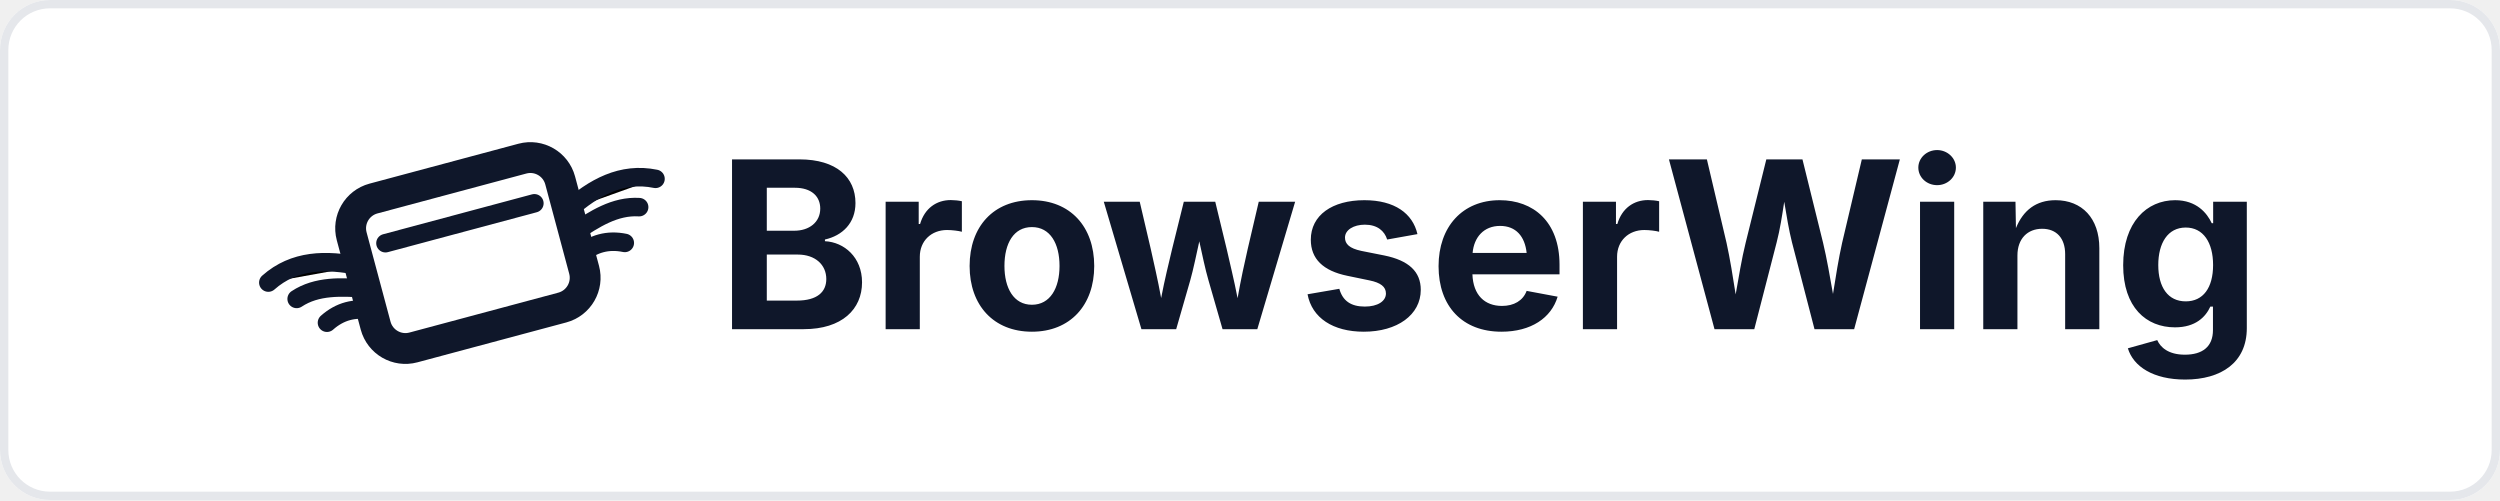
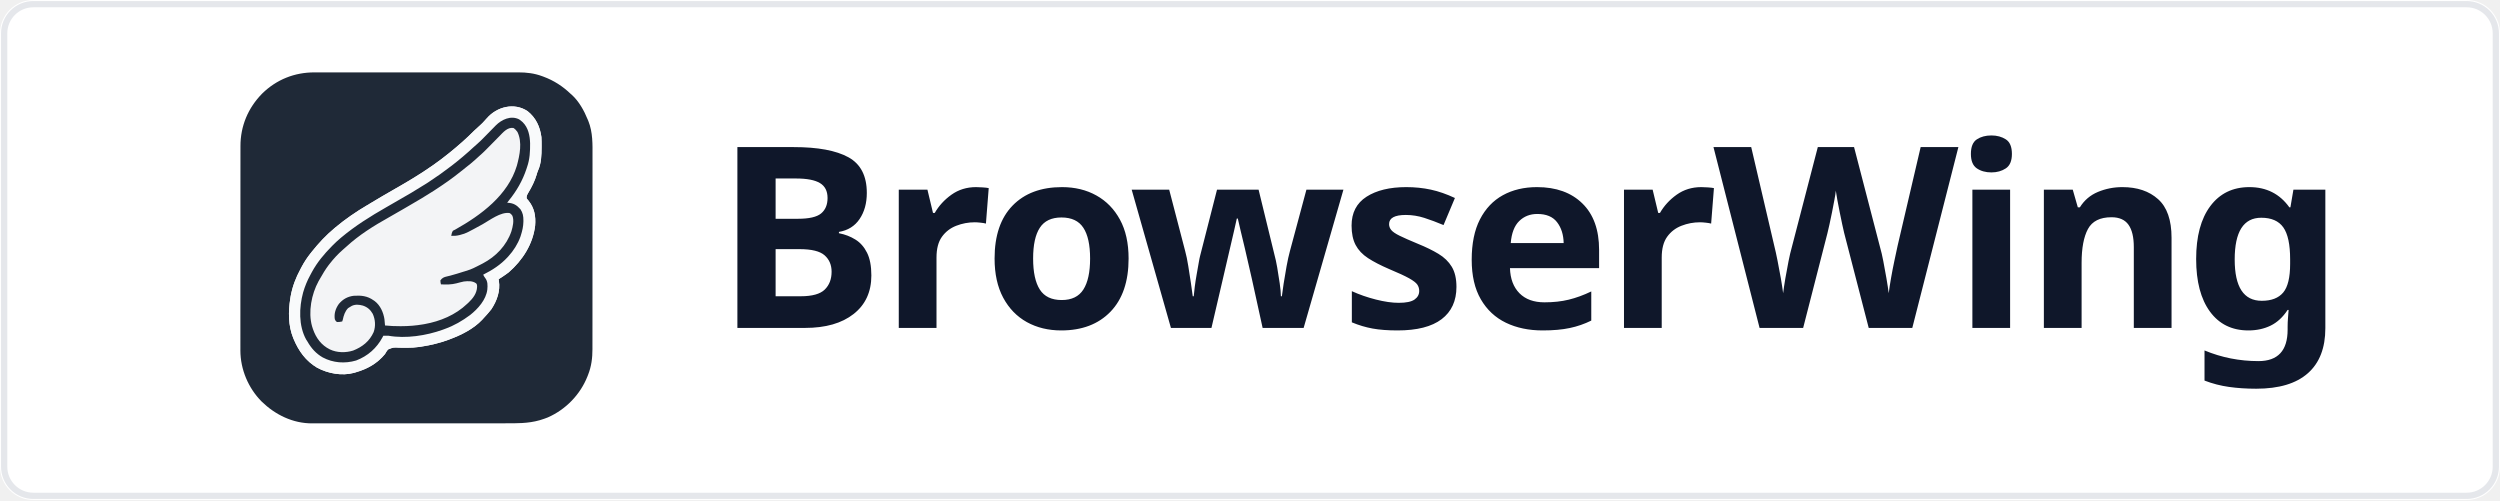
- <svg xmlns="http://www.w3.org/2000/svg" width="600" height="120" viewBox="0 0 600 120">
-   <rect x="0" y="0" width="600" height="120" rx="12" fill="#ffffff" />
-   <rect x="1" y="1" width="598" height="118" rx="11" fill="none" stroke="#e5e7eb" stroke-width="2" />
-   <g transform="translate(52, 20)">
-     <g transform="rotate(-15 14 14) scale(3.7)">
-       <rect x="7" y="9" width="14" height="10" rx="2" stroke="#0f172a" stroke-width="2" fill="none" />
-       <line x1="9" y1="12" x2="19" y2="12" stroke="#0f172a" stroke-width="1.2" stroke-linecap="round" />
-       <path d="M7 13C5 12 3 11.5 1 12.5" stroke="#0f172a" stroke-width="1.2" stroke-linecap="round" />
-       <path d="M7 14.5C5.5 14 4 13.5 2.5 14" stroke="#0f172a" stroke-width="1.2" stroke-linecap="round" />
-       <path d="M7 16C6 15.5 5 15.5 4 16" stroke="#0f172a" stroke-width="1.2" stroke-linecap="round" />
-       <path d="M21 13C23 12 25 11.5 27 12.5" stroke="#0f172a" stroke-width="1.2" stroke-linecap="round" />
-       <path d="M21 14.5C22.5 14 24 13.5 25.5 14" stroke="#0f172a" stroke-width="1.2" stroke-linecap="round" />
-       <path d="M21 16C22 15.5 23 15.5 24 16" stroke="#0f172a" stroke-width="1.2" stroke-linecap="round" />
+ <svg xmlns="http://www.w3.org/2000/svg" width="1200" height="240">
+   <g>
+     <rect id="svg_2" fill="#ffffff" rx="16" height="240" width="1200" y="0" x="0" />
+     <rect id="svg_3" stroke-width="3" stroke="#e5e7eb" fill="none" rx="14" height="236" width="1196" y="2" x="2" />
+     <g stroke="null" y="-5.556" x="-468.056" id="svg_1" transform="matrix(1.5982 0 0 1.5982 13.9131 26.661)">
+       <svg stroke="null" y="-4.304" x="-434.268" id="svg_4" viewBox="100 150 1400 1400">
+         <path stroke="null" id="svg_5" d="m333.66,204.619c1.603,-0.003 3.206,-0.008 4.809,-0.014c4.353,-0.012 8.705,-0.006 13.058,0.003c4.714,0.007 9.429,-0.004 14.143,-0.012c9.215,-0.013 18.43,-0.01 27.645,-0.002c7.494,0.007 14.988,0.008 22.483,0.004c1.604,-0.001 1.604,-0.001 3.241,-0.001c2.173,-0.001 4.347,-0.002 6.52,-0.003c20.345,-0.009 40.69,0.001 61.035,0.017c17.429,0.013 34.857,0.011 52.286,-0.003c20.276,-0.016 40.551,-0.022 60.827,-0.013c2.165,0.001 4.33,0.002 6.495,0.003c1.065,0 2.13,0.001 3.227,0.001c7.479,0.003 14.958,-0.002 22.436,-0.009c9.123,-0.008 18.247,-0.006 27.37,0.01c4.648,0.008 9.296,0.011 13.945,0.001c4.266,-0.009 8.532,-0.004 12.798,0.012c1.532,0.003 3.064,0.002 4.596,-0.006c14.189,-0.063 28.103,1.611 41.487,6.579c0.832,0.302 1.663,0.604 2.52,0.915c18.19,6.782 33.361,16.516 47.417,29.898c1.05,0.903 1.05,0.903 2.121,1.824c12.498,11.305 21.615,27.673 27.879,43.176c0.383,0.889 0.766,1.779 1.16,2.695c8.055,20.03 7.419,40.788 7.348,61.964c-0.011,4.699 0.001,9.398 0.01,14.096c0.014,9.18 0.006,18.361 -0.009,27.541c-0.017,10.71 -0.014,21.421 -0.01,32.131c0.006,19.12 -0.008,38.241 -0.033,57.361c-0.024,18.518 -0.031,37.035 -0.021,55.553c0.011,20.207 0.013,40.415 -0.001,60.622c-0.002,2.158 -0.003,4.316 -0.005,6.474c-0.001,1.062 -0.002,2.123 -0.002,3.217c-0.005,7.451 -0.003,14.902 0.001,22.352c0.005,9.09 -0.001,18.179 -0.021,27.269c-0.01,4.63 -0.015,9.26 -0.007,13.89c0.007,4.251 0,8.501 -0.018,12.752c-0.004,1.525 -0.003,3.051 0.004,4.576c0.061,15.426 -1.855,30.342 -7.585,44.757c-0.395,1.019 -0.79,2.037 -1.197,3.087c-12.696,31.923 -37.973,57.947 -69.423,71.768c-3.939,1.608 -7.942,2.95 -12.005,4.208c-0.732,0.23 -1.465,0.461 -2.219,0.698c-20.215,5.845 -40.718,5.432 -61.543,5.396c-4.687,-0.005 -9.373,0.008 -14.059,0.018c-9.156,0.017 -18.312,0.018 -27.469,0.013c-7.447,-0.004 -14.894,-0.003 -22.341,0.003c-1.064,0.001 -2.127,0.001 -3.223,0.002c-2.161,0.002 -4.322,0.003 -6.483,0.005c-20.221,0.014 -40.442,0.008 -60.663,-0.003c-18.468,-0.01 -36.936,0.003 -55.404,0.027c-19.005,0.024 -38.01,0.034 -57.016,0.027c-10.653,-0.003 -21.306,-0.001 -31.96,0.016c-9.066,0.015 -18.131,0.015 -27.197,-0.002c-4.618,-0.008 -9.236,-0.011 -13.854,0.005c-4.24,0.014 -8.479,0.009 -12.719,-0.01c-1.521,-0.004 -3.043,-0.001 -4.564,0.01c-33.758,0.217 -64.887,-15.043 -88.725,-38.329c-23.264,-23.46 -37.094,-56.173 -37.147,-89.238c0.007,-1.452 0.015,-2.905 0.022,-4.357c-0.003,-1.588 -0.007,-3.176 -0.012,-4.763c-0.01,-4.315 -0.003,-8.63 0.009,-12.945c0.009,-4.672 0,-9.344 -0.006,-14.016c-0.009,-9.133 -0.003,-18.266 0.009,-27.4c0.014,-10.649 0.012,-21.298 0.01,-31.947c-0.003,-19.007 0.008,-38.014 0.028,-57.021c0.019,-18.42 0.026,-36.84 0.021,-55.26c-0.006,-20.088 -0.006,-40.176 0.005,-60.265c0.001,-2.144 0.002,-4.288 0.004,-6.432c0.001,-1.055 0.001,-2.109 0.002,-3.196c0.004,-7.414 0.003,-14.827 0.002,-22.241c-0.002,-9.04 0.003,-18.079 0.018,-27.119c0.007,-4.607 0.011,-9.215 0.007,-13.822c-0.004,-4.225 0.001,-8.45 0.014,-12.676c0.003,-1.521 0.003,-3.041 -0.002,-4.562c-0.088,-35.306 13.361,-67.117 38.079,-92.241c25.094,-24.588 56.915,-37.236 91.847,-37.068z" fill="#1f2937" />
+         <path stroke="null" id="svg_6" d="m706.75,272.562c14.529,11.415 21.92,27.433 24.25,45.438c0.3,5.167 0.34,10.326 0.312,15.5c-0.001,0.703 -0.003,1.406 -0.005,2.13c-0.053,14.017 -0.416,28.25 -6.351,41.21c-0.992,2.239 -1.635,4.422 -2.27,6.785c-3.33,11.397 -8.739,22.01 -14.842,32.147c-2.04,3.452 -2.845,5.113 -2.845,9.228c1.32,2.021 1.32,2.021 3.125,4c10.606,13.123 13.241,27.477 11.875,44c-3.719,32.302 -22.096,60.927 -46.387,81.977c-5.626,4.356 -11.632,8.178 -17.613,12.023c0.238,1.319 0.238,1.319 0.48,2.664c2.798,17.968 -3.394,35.134 -13.238,49.988c-1.667,2.205 -3.406,4.282 -5.242,6.348c-1.067,1.228 -1.067,1.228 -2.156,2.48c-2.246,2.542 -4.534,5.036 -6.844,7.52c-0.614,0.679 -1.227,1.359 -1.859,2.059c-14.9,15.824 -36.059,26.403 -56.141,33.941c-0.911,0.343 -1.823,0.686 -2.762,1.04c-15.438,5.705 -30.977,9.466 -47.238,11.96c-1.194,0.19 -2.389,0.38 -3.619,0.575c-7.52,1.081 -14.813,1.547 -22.412,1.487c-0.856,-0.003 -1.712,-0.006 -2.594,-0.009c-3.521,-0.015 -7.04,-0.031 -10.561,-0.126c-10.4,-0.602 -10.4,-0.602 -19.661,3.187c-2.028,2.533 -3.61,5.036 -5.153,7.885c-13.439,16.437 -30.851,26.231 -51,32c-1.566,0.48 -1.566,0.48 -3.164,0.969c-21.4,5.851 -45.493,1.297 -64.836,-8.969c-19.872,-11.907 -32.144,-28.96 -41,-50c-0.274,-0.648 -0.547,-1.297 -0.829,-1.965c-8.811,-21.592 -8.817,-46.329 -5.171,-69.035c0.183,-1.186 0.366,-2.372 0.555,-3.594c3.016,-17.128 9.127,-33.193 17.445,-48.406c0.731,-1.374 1.461,-2.747 2.191,-4.121c4.6,-8.529 9.729,-16.305 15.809,-23.879c0.719,-0.911 1.439,-1.823 2.18,-2.762c11.584,-14.45 24.555,-28.393 38.82,-40.238c0.746,-0.636 1.493,-1.271 2.262,-1.926c17.419,-14.592 36.229,-27.396 55.789,-38.92c2.257,-1.336 4.506,-2.686 6.754,-4.037c12.45,-7.477 24.948,-14.871 37.57,-22.055c23.772,-13.541 47.232,-27.321 69.625,-43.062c0.602,-0.42 1.203,-0.84 1.823,-1.272c8.975,-6.27 17.644,-12.871 26.177,-19.728c0.935,-0.75 1.869,-1.5 2.832,-2.273c14.658,-11.89 28.871,-24.268 42.125,-37.715c1.953,-1.924 3.963,-3.726 6.043,-5.512c5.918,-5.094 11.431,-10.569 16.438,-16.562c17.616,-20.271 48.027,-28.016 71.312,-12.375z" fill="#f3f4f6" />
+         <path stroke="null" id="svg_7" d="m706.75,272.562c14.529,11.415 21.92,27.433 24.25,45.438c0.3,5.167 0.34,10.326 0.312,15.5c-0.001,0.703 -0.003,1.406 -0.005,2.13c-0.053,14.017 -0.416,28.25 -6.351,41.21c-0.992,2.239 -1.635,4.422 -2.27,6.785c-3.33,11.397 -8.739,22.01 -14.842,32.147c-2.04,3.452 -2.845,5.113 -2.845,9.228c1.32,2.021 1.32,2.021 3.125,4c10.606,13.123 13.241,27.477 11.875,44c-3.719,32.302 -22.096,60.927 -46.387,81.977c-5.626,4.356 -11.632,8.178 -17.613,12.023c0.238,1.319 0.238,1.319 0.48,2.664c2.798,17.968 -3.394,35.134 -13.238,49.988c-1.667,2.205 -3.406,4.282 -5.242,6.348c-1.067,1.228 -1.067,1.228 -2.156,2.48c-2.246,2.542 -4.534,5.036 -6.844,7.52c-0.614,0.679 -1.227,1.359 -1.859,2.059c-14.9,15.824 -36.059,26.403 -56.141,33.941c-0.911,0.343 -1.823,0.686 -2.762,1.04c-15.438,5.705 -30.977,9.466 -47.238,11.96c-1.194,0.19 -2.389,0.38 -3.619,0.575c-7.52,1.081 -14.813,1.547 -22.412,1.487c-0.856,-0.003 -1.712,-0.006 -2.594,-0.009c-3.521,-0.015 -7.04,-0.031 -10.561,-0.126c-10.4,-0.602 -10.4,-0.602 -19.661,3.187c-2.028,2.533 -3.61,5.036 -5.153,7.885c-13.439,16.437 -30.851,26.231 -51,32c-1.566,0.48 -1.566,0.48 -3.164,0.969c-21.4,5.851 -45.493,1.297 -64.836,-8.969c-19.872,-11.907 -32.144,-28.96 -41,-50c-0.274,-0.648 -0.547,-1.297 -0.829,-1.965c-8.811,-21.592 -8.817,-46.329 -5.171,-69.035c0.183,-1.186 0.366,-2.372 0.555,-3.594c3.016,-17.128 9.127,-33.193 17.445,-48.406c0.731,-1.374 1.461,-2.747 2.191,-4.121c4.6,-8.529 9.729,-16.305 15.809,-23.879c0.719,-0.911 1.439,-1.823 2.18,-2.762c11.584,-14.45 24.555,-28.393 38.82,-40.238c0.746,-0.636 1.493,-1.271 2.262,-1.926c17.419,-14.592 36.229,-27.396 55.789,-38.92c2.257,-1.336 4.506,-2.686 6.754,-4.037c12.45,-7.477 24.948,-14.871 37.57,-22.055c23.772,-13.541 47.232,-27.321 69.625,-43.062c0.602,-0.42 1.203,-0.84 1.823,-1.272c8.975,-6.27 17.644,-12.871 26.177,-19.728c0.935,-0.75 1.869,-1.5 2.832,-2.273c14.658,-11.89 28.871,-24.268 42.125,-37.715c1.953,-1.924 3.963,-3.726 6.043,-5.512c5.918,-5.094 11.431,-10.569 16.438,-16.562c17.616,-20.271 48.027,-28.016 71.312,-12.375zm-49.66,44.09c-0.812,0.818 -1.623,1.637 -2.46,2.48c-2.571,2.595 -5.132,5.199 -7.693,7.805c-2.565,2.601 -5.133,5.199 -7.703,7.795c-1.592,1.608 -3.18,3.22 -4.765,4.835c-4.115,4.17 -8.316,8.156 -12.765,11.968c-2.336,2.008 -4.577,4.114 -6.83,6.215c-5.206,4.747 -10.648,9.098 -16.219,13.406c-3.059,2.366 -6.067,4.788 -9.067,7.227c-14.54,11.79 -29.902,22.419 -45.59,32.617c-0.716,0.467 -1.433,0.934 -2.171,1.415c-13.799,8.957 -28.004,17.221 -42.223,25.486c-3.417,1.987 -6.829,3.983 -10.239,5.981c-8.439,4.942 -16.878,9.872 -25.43,14.617c-26.359,14.711 -52.431,30.955 -74.711,51.457c-2.041,1.873 -4.121,3.681 -6.227,5.48c-8.528,7.465 -16.053,15.616 -23,24.562c-0.656,0.839 -1.312,1.678 -1.988,2.543c-5.64,7.47 -10.354,15.447 -14.953,23.584c-0.842,1.489 -1.698,2.969 -2.559,4.447c-12.32,22.573 -18.398,53.794 -11.348,78.848c0.42,1.276 0.42,1.276 0.848,2.578c0.228,0.727 0.456,1.454 0.691,2.203c5.414,15.715 14.645,28.291 29.684,35.734c12.418,5.939 27.644,6.18 40.812,2c16.272,-6.458 28.594,-16.19 35.906,-32.355c3.724,-10.611 2.941,-21.835 -1.609,-31.961c-4.122,-7.278 -9.398,-11.792 -17.297,-14.434c-6.721,-1.775 -13.076,-2.487 -19.5,0.562c-1.244,0.725 -2.475,1.473 -3.688,2.25c-1.33,0.804 -1.33,0.804 -2.688,1.625c-5.434,5.581 -7.74,12.904 -9.312,20.375c-0.33,0.99 -0.66,1.98 -1,3c-3.025,0.653 -5.9,1.091 -9,1c-2.562,-1.75 -2.562,-1.75 -4,-5c-1.518,-9.813 1.415,-18.785 7.125,-26.75c7.014,-8.31 15.109,-12.808 25.875,-14.25c13.177,-0.915 24.127,0.213 35,8c1.05,0.721 1.05,0.721 2.121,1.457c9.691,7.462 15.038,19.72 16.879,31.543c0.449,3.665 0.768,7.316 1,11c8.728,0.979 17.41,1.241 26.188,1.25c1.046,0.002 1.046,0.002 2.114,0.003c13.067,-0.013 25.809,-1.011 38.699,-3.253c0.805,-0.139 1.611,-0.278 2.44,-0.422c27.481,-4.969 54.28,-16.131 74.56,-35.578c0.795,-0.732 1.591,-1.464 2.41,-2.219c7.9,-7.491 14.452,-16.26 14.902,-27.469c0.058,-2.603 0.032,-3.843 -1.52,-5.957c-6.253,-4.727 -14.346,-4.226 -21.793,-3.355c-4.349,0.889 -8.623,2.066 -12.911,3.21c-9.076,2.293 -17.792,2.268 -27.089,1.79c-0.812,-3.188 -0.812,-3.188 -1,-7c3.176,-4.393 6.186,-5.723 11.375,-6.875c1.328,-0.316 2.655,-0.636 3.98,-0.961c0.731,-0.178 1.463,-0.355 2.216,-0.538c7.716,-1.989 15.308,-4.483 22.915,-6.849c2.026,-0.626 4.058,-1.234 6.092,-1.835c7.962,-2.447 15.218,-6.113 22.572,-9.972c1.637,-0.858 3.282,-1.7 4.928,-2.54c23.156,-12.107 41.771,-31.387 50.305,-56.289c2.492,-8.398 5.057,-18.801 1.781,-27.312c-1.421,-2.244 -2.783,-3.638 -5.164,-4.828c-15.489,-2.065 -34.023,12.274 -46.962,19.613c-4.971,2.812 -9.989,5.529 -15.038,8.199c-0.682,0.361 -1.364,0.722 -2.066,1.094c-1.321,0.695 -2.644,1.387 -3.969,2.074c-1.325,0.688 -2.645,1.385 -3.961,2.091c-4.569,2.395 -8.992,3.985 -14.004,5.179c-0.66,0.173 -1.32,0.345 -2,0.523c-4.764,1.173 -9.097,1.38 -14,1.227c0.554,-3.321 1.141,-6.162 3,-9c1.317,-0.699 2.653,-1.36 4,-2c45.162,-25.348 92.449,-60.072 108,-112c4.956,-18.347 9.767,-41.033 1,-59c-2.195,-3.056 -3.854,-4.903 -7,-7c-10.496,-1.679 -18.2,7.777 -24.91,14.652z" fill="#f9fafb" />
+         <path stroke="null" id="svg_8" d="m692,286.938c2.051,1.414 2.051,1.414 4,3.062c0.695,0.585 1.39,1.17 2.105,1.773c9.952,9.746 12.724,23.758 13.062,37.172c0.123,14.105 -0.479,27.613 -5.168,41.055c-0.416,1.276 -0.832,2.552 -1.246,3.828c-6.736,20.332 -17.213,38.577 -30.754,55.172c-1.006,1.329 -2.007,2.661 -3,4c0.557,0.026 1.114,0.052 1.688,0.078c9.706,0.721 15.086,4.127 21.551,11.312c4.188,6.203 5.294,12.221 5.199,19.609c-0.006,0.822 -0.012,1.645 -0.019,2.492c-0.206,8.23 -1.915,15.7 -4.419,23.508c-0.277,0.875 -0.554,1.751 -0.84,2.652c-4.558,12.624 -12.126,24.515 -21.16,34.348c-0.442,0.484 -0.884,0.968 -1.339,1.467c-12.159,13.179 -26.68,22.542 -42.661,30.533c0.95,2.042 1.86,3.829 3.289,5.578c4.869,6.093 4.569,13.062 3.941,20.474c-2.128,17.991 -16.552,33.929 -30.164,44.663c-13.612,10.144 -28.026,18.545 -44.066,24.285c-1.847,0.69 -1.847,0.69 -3.73,1.395c-28.798,10.428 -64.882,16.006 -95.27,10.605c-1.624,-0.062 -3.25,-0.087 -4.875,-0.062c-1.172,0.014 -1.172,0.014 -2.367,0.027c-0.58,0.012 -1.16,0.023 -1.758,0.035c-0.45,0.871 -0.9,1.743 -1.363,2.641c-10.206,19.14 -25.965,33.052 -46.312,40.75c-19.631,5.789 -40.449,4.222 -58.449,-5.391c-11.855,-6.765 -20.149,-16.162 -26.875,-28c-0.701,-1.073 -1.403,-2.145 -2.125,-3.25c-13.513,-24.358 -12.476,-56.359 -5.398,-82.465c3.127,-10.696 7.145,-20.739 12.534,-30.49c0.952,-1.727 1.868,-3.474 2.783,-5.221c9.245,-17.091 21.577,-31.831 35.207,-45.574c0.928,-0.939 0.928,-0.939 1.876,-1.896c4.219,-4.244 8.544,-8.251 13.124,-12.104c0.543,-0.456 1.085,-0.913 1.645,-1.383c24.236,-20.286 50.972,-36.943 78.355,-52.617c4.231,-2.435 8.459,-4.874 12.688,-7.312c1.065,-0.614 2.13,-1.228 3.227,-1.86c27.841,-15.921 27.841,-15.921 55.085,-32.827c0.884,-0.575 1.769,-1.151 2.68,-1.744c28.193,-18.42 54.731,-38.655 79.406,-61.588c2.174,-1.991 4.369,-3.922 6.604,-5.84c4.262,-3.725 8.228,-7.685 12.177,-11.738c1.477,-1.5 2.955,-2.999 4.434,-4.498c2.291,-2.328 4.578,-4.659 6.858,-6.997c2.227,-2.282 4.467,-4.55 6.708,-6.817c1,-1.036 1,-1.036 2.021,-2.093c10.403,-10.46 26.608,-18.138 41.112,-10.747zm-34.91,29.715c-0.812,0.818 -1.623,1.637 -2.46,2.48c-2.571,2.595 -5.132,5.199 -7.693,7.805c-2.565,2.601 -5.133,5.199 -7.703,7.795c-1.592,1.608 -3.18,3.22 -4.765,4.835c-4.115,4.17 -8.316,8.156 -12.765,11.968c-2.336,2.008 -4.577,4.114 -6.83,6.215c-5.206,4.747 -10.648,9.098 -16.219,13.406c-3.059,2.366 -6.067,4.788 -9.067,7.227c-14.54,11.79 -29.902,22.419 -45.59,32.617c-0.716,0.467 -1.433,0.934 -2.171,1.415c-13.799,8.957 -28.004,17.221 -42.223,25.486c-3.417,1.987 -6.829,3.983 -10.239,5.981c-8.439,4.942 -16.878,9.872 -25.43,14.617c-26.359,14.711 -52.431,30.955 -74.711,51.457c-2.041,1.873 -4.121,3.681 -6.227,5.48c-8.528,7.465 -16.053,15.616 -23,24.562c-0.656,0.839 -1.312,1.678 -1.988,2.543c-5.64,7.47 -10.354,15.447 -14.953,23.584c-0.842,1.489 -1.698,2.969 -2.559,4.447c-12.32,22.573 -18.398,53.794 -11.348,78.848c0.42,1.276 0.42,1.276 0.848,2.578c0.228,0.727 0.456,1.454 0.691,2.203c5.414,15.715 14.645,28.291 29.684,35.734c12.418,5.939 27.644,6.18 40.812,2c16.272,-6.458 28.594,-16.19 35.906,-32.355c3.724,-10.611 2.941,-21.835 -1.609,-31.961c-4.122,-7.278 -9.398,-11.792 -17.297,-14.434c-6.721,-1.775 -13.076,-2.487 -19.5,0.562c-1.244,0.725 -2.475,1.473 -3.688,2.25c-1.33,0.804 -1.33,0.804 -2.688,1.625c-5.434,5.581 -7.74,12.904 -9.312,20.375c-0.33,0.99 -0.66,1.98 -1,3c-3.025,0.653 -5.9,1.091 -9,1c-2.562,-1.75 -2.562,-1.75 -4,-5c-1.518,-9.813 1.415,-18.785 7.125,-26.75c7.014,-8.31 15.109,-12.808 25.875,-14.25c13.177,-0.915 24.127,0.213 35,8c1.05,0.721 1.05,0.721 2.121,1.457c9.691,7.462 15.038,19.72 16.879,31.543c0.449,3.665 0.768,7.316 1,11c8.728,0.979 17.41,1.241 26.188,1.25c1.046,0.002 1.046,0.002 2.114,0.003c13.067,-0.013 25.809,-1.011 38.699,-3.253c0.805,-0.139 1.611,-0.278 2.44,-0.422c27.481,-4.969 54.28,-16.131 74.56,-35.578c0.795,-0.732 1.591,-1.464 2.41,-2.219c7.9,-7.491 14.452,-16.26 14.902,-27.469c0.058,-2.603 0.032,-3.843 -1.52,-5.957c-6.253,-4.727 -14.346,-4.226 -21.793,-3.355c-4.349,0.889 -8.623,2.066 -12.911,3.21c-9.076,2.293 -17.792,2.268 -27.089,1.79c-0.812,-3.188 -0.812,-3.188 -1,-7c3.176,-4.393 6.186,-5.723 11.375,-6.875c1.328,-0.316 2.655,-0.636 3.98,-0.961c0.731,-0.178 1.463,-0.355 2.216,-0.538c7.716,-1.989 15.308,-4.483 22.915,-6.849c2.026,-0.626 4.058,-1.234 6.092,-1.835c7.962,-2.447 15.218,-6.113 22.572,-9.972c1.637,-0.858 3.282,-1.7 4.928,-2.54c23.156,-12.107 41.771,-31.387 50.305,-56.289c2.492,-8.398 5.057,-18.801 1.781,-27.312c-1.421,-2.244 -2.783,-3.638 -5.164,-4.828c-15.489,-2.065 -34.023,12.274 -46.962,19.613c-4.971,2.812 -9.989,5.529 -15.038,8.199c-0.682,0.361 -1.364,0.722 -2.066,1.094c-1.321,0.695 -2.644,1.387 -3.969,2.074c-1.325,0.688 -2.645,1.385 -3.961,2.091c-4.569,2.395 -8.992,3.985 -14.004,5.179c-0.66,0.173 -1.32,0.345 -2,0.523c-4.764,1.173 -9.097,1.38 -14,1.227c0.554,-3.321 1.141,-6.162 3,-9c1.317,-0.699 2.653,-1.36 4,-2c45.162,-25.348 92.449,-60.072 108,-112c4.956,-18.347 9.767,-41.033 1,-59c-2.195,-3.056 -3.854,-4.903 -7,-7c-10.496,-1.679 -18.2,7.777 -24.91,14.652z" fill="#1f2937" />
+       </svg>
    </g>
+     <text transform="matrix(1.38147 0 0 1.38147 -94.3779 -19.1905)" stroke="null" id="svg_9" letter-spacing="-2" fill="#0f172a" font-weight="700" font-size="88" font-family="'Space Grotesk'" y="127.828" x="316.604">BrowserWing</text>
  </g>
-   <text x="172" y="79" font-family="system-ui, -apple-system, BlinkMacSystemFont, 'Segoe UI', sans-serif" font-size="56" font-weight="700" fill="#0f172a">BrowserWing</text>
</svg>
